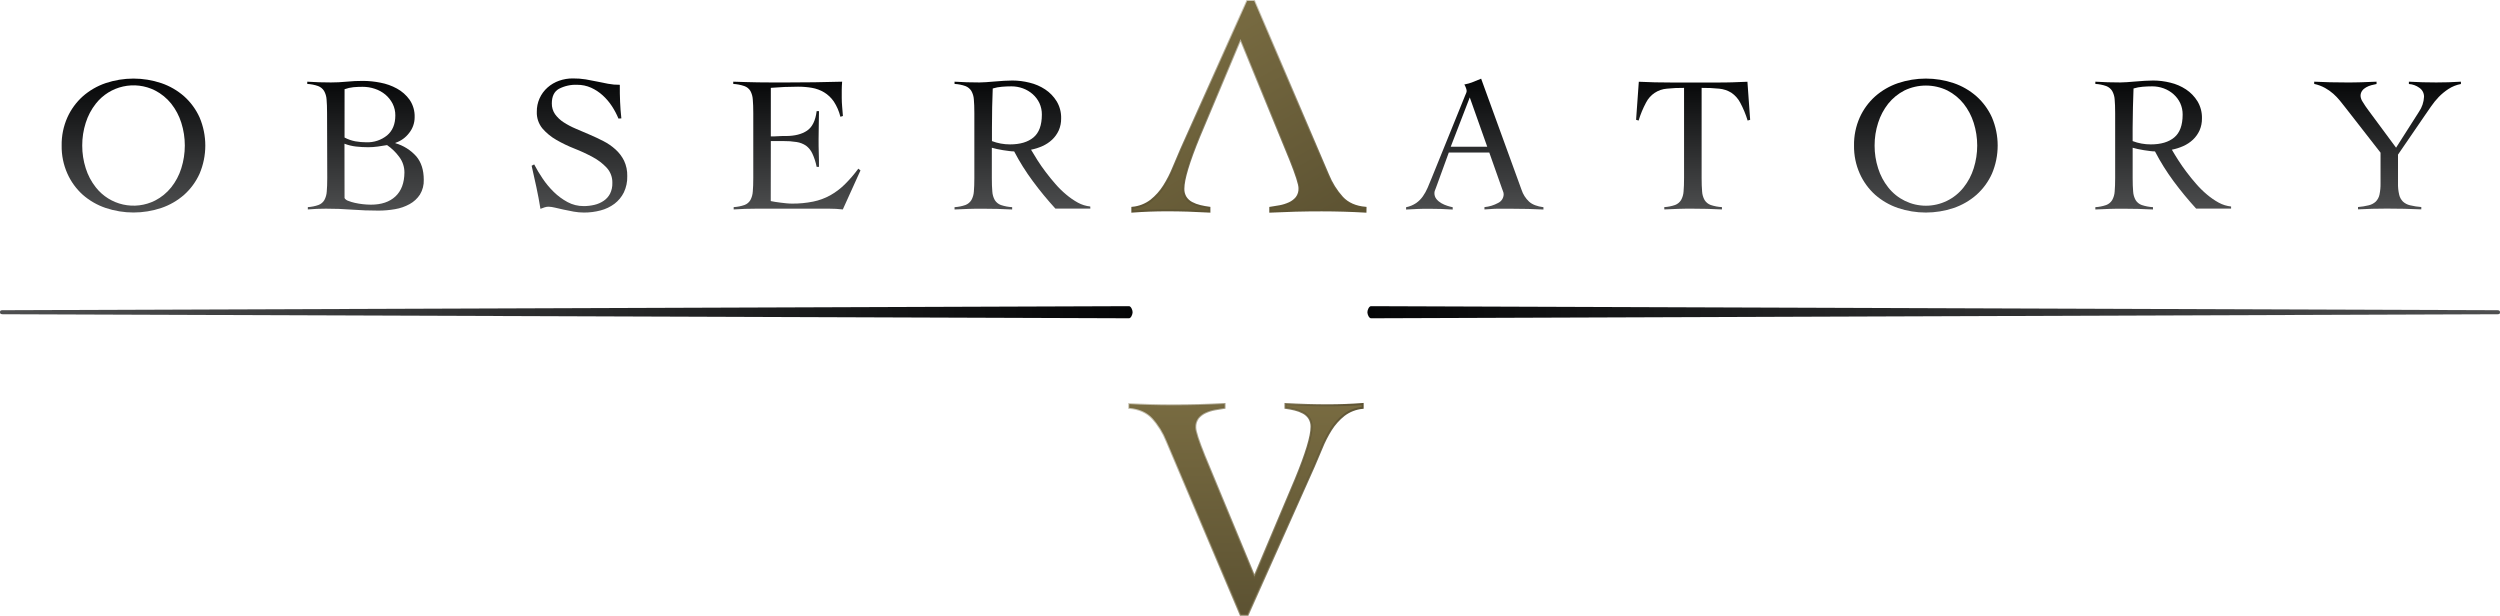
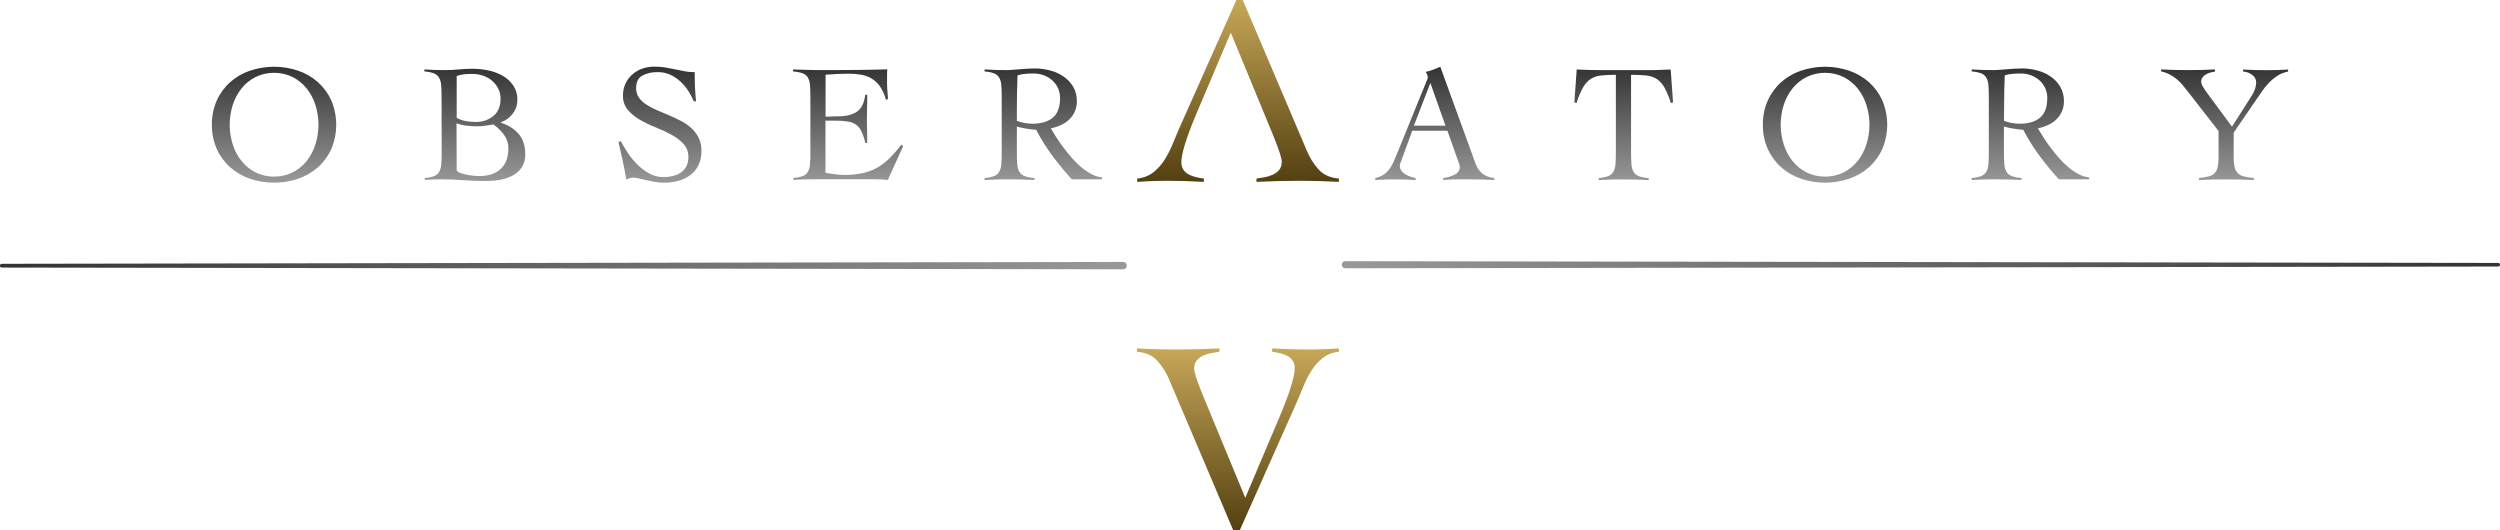
- <svg xmlns="http://www.w3.org/2000/svg" xmlns:xlink="http://www.w3.org/1999/xlink" viewBox="0 0 1238.29 305.05">
+ <svg xmlns="http://www.w3.org/2000/svg" xmlns:xlink="http://www.w3.org/1999/xlink" viewBox="244.5 414.5 1431 303.16">
+   <defs />
  <defs>
-     <style>.cls-1{fill:url(#linear-gradient);}.cls-2{fill:url(#linear-gradient-2);}.cls-3{fill:url(#linear-gradient-3);}.cls-4{fill:url(#linear-gradient-4);}.cls-5{fill:url(#linear-gradient-5);}.cls-6{fill:url(#linear-gradient-6);}.cls-7{fill:url(#linear-gradient-7);}.cls-8{fill:url(#linear-gradient-8);}.cls-9{fill:url(#linear-gradient-9);}.cls-10{fill:url(#linear-gradient-10);}.cls-11{fill:url(#linear-gradient-11);}.cls-12{fill:url(#linear-gradient-12);}.cls-13{fill:url(#linear-gradient-13);}.cls-14,.cls-16{fill:none;stroke-miterlimit:10;}.cls-14{stroke:url(#linear-gradient-14);}.cls-15{fill:url(#linear-gradient-15);}.cls-16{stroke:url(#linear-gradient-16);}</style>
-     <linearGradient id="linear-gradient" x1="677.29" y1="100.01" x2="1238.29" y2="100.01" gradientTransform="matrix(1, 0, 0, -1, 0, 254.66)" gradientUnits="userSpaceOnUse">
-       <stop offset="0" stop-color="#050607" />
-       <stop offset="1" stop-color="#4e4f50" />
+     <linearGradient id="FINAL" x1="960" x2="960" y1="519.07" y2="452.71" gradientUnits="userSpaceOnUse">
+       <stop offset="0" stop-color="#999" />
+       <stop offset="1" stop-color="#333" />
    </linearGradient>
-     <linearGradient id="linear-gradient-2" x1="66.12" y1="215.74" x2="66.12" y2="149.38" xlink:href="#linear-gradient" />
-     <linearGradient id="linear-gradient-3" x1="181.06" y1="215.74" x2="181.06" y2="149.38" xlink:href="#linear-gradient" />
-     <linearGradient id="linear-gradient-4" x1="287.03" y1="215.79" x2="287.03" y2="149.38" xlink:href="#linear-gradient" />
-     <linearGradient id="linear-gradient-5" x1="394.7" y1="215.74" x2="394.7" y2="149.38" xlink:href="#linear-gradient" />
-     <linearGradient id="linear-gradient-6" x1="506.43" y1="215.74" x2="506.43" y2="149.38" xlink:href="#linear-gradient" />
-     <linearGradient id="linear-gradient-7" x1="730.48" y1="215.7" x2="730.48" y2="149.34" xlink:href="#linear-gradient" />
-     <linearGradient id="linear-gradient-8" x1="838.63" y1="215.74" x2="838.63" y2="149.38" xlink:href="#linear-gradient" />
-     <linearGradient id="linear-gradient-9" x1="953.91" y1="215.74" x2="953.91" y2="149.38" xlink:href="#linear-gradient" />
-     <linearGradient id="linear-gradient-10" x1="1071.48" y1="215.74" x2="1071.48" y2="149.38" xlink:href="#linear-gradient" />
-     <linearGradient id="linear-gradient-11" x1="1182.6" y1="215.74" x2="1182.6" y2="149.38" xlink:href="#linear-gradient" />
-     <linearGradient id="linear-gradient-12" y1="100.01" x2="561" y2="100.01" gradientTransform="matrix(1, 0, 0, -1, 0, 254.66)" gradientUnits="userSpaceOnUse">
-       <stop offset="0" stop-color="#4e4f50" />
-       <stop offset="1" stop-color="#050607" />
+     <linearGradient id="New_Gradient_Swatch_6" x1="953.11" x2="953.11" y1="414.29" y2="518.61" gradientUnits="userSpaceOnUse">
+       <stop offset="0" stop-color="#c7a758" />
+       <stop offset="1" stop-color="#534011" />
    </linearGradient>
-     <linearGradient id="linear-gradient-13" x1="575.14" y1="229.56" x2="634.96" y2="125.95" gradientTransform="matrix(1, 0, 0, -1, 0, 254.66)" gradientUnits="userSpaceOnUse">
-       <stop offset="0" stop-color="#786b41" />
-       <stop offset="1" stop-color="#5c5232" />
+     <linearGradient id="New_Gradient_Swatch_6-2" x1="953.11" x2="953.11" y1="613.94" y2="718.34" xlink:href="#New_Gradient_Swatch_6" />
+     <linearGradient id="New_Gradient_Swatch_5" x1="1012.5" x2="1675.5" y1="566.03" y2="566.03" xlink:href="#FINAL" />
+     <linearGradient id="linear-gradient" x1="244.5" x2="889.5" y1="566.55" y2="566.55" gradientUnits="userSpaceOnUse">
+       <stop offset="0" stop-color="#333" />
+       <stop offset="1" stop-color="#999" />
    </linearGradient>
-     <linearGradient id="linear-gradient-14" x1="618.62" y1="254.16" x2="618.62" y2="149.84" gradientTransform="matrix(1, 0, 0, -1, 0, 254.66)" gradientUnits="userSpaceOnUse">
-       <stop offset="0" stop-color="#786b41" stop-opacity="0.4" />
-       <stop offset="1" stop-color="#5c5232" />
-     </linearGradient>
-     <linearGradient id="linear-gradient-15" x1="617.14" y1="54.51" x2="617.14" y2="-49.89" xlink:href="#linear-gradient-13" />
-     <linearGradient id="linear-gradient-16" x1="559.34" y1="2.33" x2="674.91" y2="2.33" xlink:href="#linear-gradient-14" />
+     <style>
+       .cls-1{fill:url(#FINAL)}
+     </style>
  </defs>
  <g id="Layer_2" data-name="Layer 2">
-     <g id="Layer_1-2" data-name="Layer 1">
-       <g id="Layer_2-2" data-name="Layer 2">
-         <path class="cls-1" d="M1236.49,155.65l-557.39,2c-1,0-1.81-1.89-1.81-3h0c0-1.1.81-3,1.81-3l557.19,2c1,0,2-.1,2,1h0C1238.33,155.76,1237.48,155.65,1236.49,155.65Z" />
-         <path class="cls-2" d="M30.54,72.1a32.86,32.86,0,0,1,2.84-13.95A31.36,31.36,0,0,1,41,47.72a33.52,33.52,0,0,1,11.3-6.54,43.34,43.34,0,0,1,27.61,0,33.52,33.52,0,0,1,11.3,6.54,31.36,31.36,0,0,1,7.64,10.43,35.63,35.63,0,0,1,0,27.89,31.26,31.26,0,0,1-7.64,10.44A33.52,33.52,0,0,1,79.93,103a43.34,43.34,0,0,1-27.61,0A33.52,33.52,0,0,1,41,96.48,31.26,31.26,0,0,1,33.38,86,32.78,32.78,0,0,1,30.54,72.1Zm10.19,0a36.58,36.58,0,0,0,1.73,11.23,29.31,29.31,0,0,0,5,9.47,23.75,23.75,0,0,0,29.35,6.54,24.59,24.59,0,0,0,8-6.54,29.12,29.12,0,0,0,5-9.47,37.39,37.39,0,0,0,0-22.5,29.46,29.46,0,0,0-5-9.48,24.83,24.83,0,0,0-8-6.54,23.75,23.75,0,0,0-29.35,6.54,29.66,29.66,0,0,0-5,9.48A36.83,36.83,0,0,0,40.73,72.1Z" />
-         <path class="cls-3" d="M162,56c0-2.7-.08-4.92-.24-6.69a9.78,9.78,0,0,0-1.25-4.28,5.9,5.9,0,0,0-2.93-2.4,19.45,19.45,0,0,0-5.39-1.06V40.46c2,.13,3.94.22,5.87.29s3.88.09,5.86.09c2.57,0,5.13-.13,7.7-.38a81.61,81.61,0,0,1,8.27-.39,45,45,0,0,1,8.51.87,27.66,27.66,0,0,1,8.22,2.93,18.75,18.75,0,0,1,6.25,5.53,14.42,14.42,0,0,1,2.51,8.66,12.4,12.4,0,0,1-2.75,7.83,14,14,0,0,1-6.78,4.86v.19a21.92,21.92,0,0,1,10.34,6.5q3.7,4.36,3.71,11.59A13.2,13.2,0,0,1,208,96.38a14.31,14.31,0,0,1-5.1,4.71,22.5,22.5,0,0,1-7.21,2.51,47.78,47.78,0,0,1-8.27.72q-6.63,0-13-.48c-4.27-.33-8.61-.48-13-.48q-2.22,0-4.47.09c-1.51.06-3,.16-4.48.29v-1.15a19.57,19.57,0,0,0,5.29-1.06,5.66,5.66,0,0,0,2.89-2.41,10.17,10.17,0,0,0,1.2-4.28q.24-2.64.24-6.68Zm8.66,12.12A18.74,18.74,0,0,0,176,70a31.44,31.44,0,0,0,5.48.48,15.46,15.46,0,0,0,10.24-3.41q4.08-3.42,4.09-9.86a12.58,12.58,0,0,0-1.35-5.87,14.57,14.57,0,0,0-3.56-4.47A15.9,15.9,0,0,0,185.72,44a18.68,18.68,0,0,0-6.11-1c-1.54,0-3,.06-4.52.19a18.63,18.63,0,0,0-4.42,1Zm0,30a3.29,3.29,0,0,0,1.78,1.35,20.58,20.58,0,0,0,3.27,1,35.89,35.89,0,0,0,4,.67,38.16,38.16,0,0,0,4,.24q7.78,0,12.16-4.09t4.45-11.86a12.76,12.76,0,0,0-2.6-7.75,24.89,24.89,0,0,0-6-5.81l-4.62.72a33.69,33.69,0,0,1-4.71.33,54.7,54.7,0,0,1-6-.33,23.5,23.5,0,0,1-5.77-1.4Z" />
-         <path class="cls-4" d="M306.33,58.73a36.36,36.36,0,0,0-3.22-6.11,27.65,27.65,0,0,0-4.57-5.38,22.2,22.2,0,0,0-5.77-3.8A16.69,16.69,0,0,0,285.84,42a17.92,17.92,0,0,0-9,2q-3.51,2-3.51,7.22a9.08,9.08,0,0,0,1.59,5.34,15.64,15.64,0,0,0,4.23,4,38.62,38.62,0,0,0,6,3.17L292,66.66c2.34,1,4.63,2.07,6.87,3.23a27.38,27.38,0,0,1,6,4.13,18.81,18.81,0,0,1,4.24,5.58,16.91,16.91,0,0,1,1.58,7.6A17.65,17.65,0,0,1,309,95.32a16,16,0,0,1-4.66,5.63,19.79,19.79,0,0,1-6.83,3.27,31.54,31.54,0,0,1-8.32,1.06,29.89,29.89,0,0,1-5-.45c-1.73-.3-3.4-.63-5-1l-4.38-1a15,15,0,0,0-3.12-.45,6.18,6.18,0,0,0-2,.34c-.65.22-1.32.47-2,.72q-.87-5.46-2-10.68T263.33,82.1l1.25-.67a70.75,70.75,0,0,0,4.19,7,41.9,41.9,0,0,0,5.53,6.65,30.47,30.47,0,0,0,6.78,5,16.54,16.54,0,0,0,8,2,22.66,22.66,0,0,0,5.38-.62,13.73,13.73,0,0,0,4.57-2,9.58,9.58,0,0,0,3.13-3.5,11.18,11.18,0,0,0,1.15-5.33,10.71,10.71,0,0,0-2.79-7.54,26.6,26.6,0,0,0-6.92-5.28,80.69,80.69,0,0,0-9-4.18,67,67,0,0,1-9-4.32,26.43,26.43,0,0,1-6.92-5.67,12.29,12.29,0,0,1-2.79-8.26,15.76,15.76,0,0,1,5.34-12.05A17.22,17.22,0,0,1,276.9,40a20.16,20.16,0,0,1,6.88-1.15,38,38,0,0,1,6.39.48c1.89.32,3.74.67,5.53,1.06s3.69.75,5.49,1.1A29.36,29.36,0,0,0,307,42c0,2.89,0,5.69.14,8.42s.3,5.46.63,8.22Z" />
-         <path class="cls-5" d="M381.77,99.6c.58.13,1.28.26,2.12.39s1.73.26,2.69.38,2,.24,3,.34,2,.14,2.88.14a50.55,50.55,0,0,0,10.34-1,29.45,29.45,0,0,0,8.37-3.07,34,34,0,0,0,7.16-5.35,66.43,66.43,0,0,0,6.82-7.89l1.06.87-8.75,19.33c-1.09-.13-2.21-.23-3.37-.29s-2.27-.09-3.36-.09H374.56q-2.79,0-5.58.09c-1.86.06-3.72.16-5.58.29v-1.15a19.82,19.82,0,0,0,5.39-1.06,5.63,5.63,0,0,0,2.88-2.41,10.17,10.17,0,0,0,1.2-4.28q.24-2.64.24-6.68V56c0-2.7-.08-4.92-.24-6.69a10.17,10.17,0,0,0-1.2-4.28,5.61,5.61,0,0,0-3-2.4,20.46,20.46,0,0,0-5.48-1.06V40.46l6.2.19q2.94.09,6.06.14c2.08,0,4.29.05,6.64.05H390q6.74,0,13.46-.09t13.66-.29c-.06.7-.11,1.41-.14,2.11s-.05,1.38-.05,2v3.85c0,1.41.06,2.84.19,4.28s.26,3,.39,4.76l-1.25.38A24.29,24.29,0,0,0,413,50.29a15.74,15.74,0,0,0-4.81-4.56,17.67,17.67,0,0,0-6-2.22,40.25,40.25,0,0,0-6.93-.57q-6.72,0-13.46.57V67.56c1.28,0,2.51,0,3.7-.1s2.42-.09,3.7-.09q6.64,0,10.54-2.65t4.76-9.66h1.15q0,3.45-.1,6.92c-.06,2.31-.09,4.58-.09,6.83s0,4.61.09,6.92.1,4.62.1,6.93h-1.15a28.8,28.8,0,0,0-2.12-6.59,10.14,10.14,0,0,0-3.12-3.9,11.3,11.3,0,0,0-4.67-1.82,38.9,38.9,0,0,0-6.64-.48h-6.15Z" />
-         <path class="cls-6" d="M540.07,103.33H522.76a167.56,167.56,0,0,1-11.2-13.61A110.64,110.64,0,0,1,502.33,75a20.05,20.05,0,0,1-2.45-.19l-3.08-.43c-1.08-.16-2.08-.35-3.07-.58s-1.82-.43-2.46-.62v15c0,2.67.08,4.89.24,6.68a9.78,9.78,0,0,0,1.25,4.28,6,6,0,0,0,3,2.41,21.19,21.19,0,0,0,5.58,1.06v1.15c-2.44-.13-4.87-.23-7.31-.29s-4.87-.09-7.31-.09-4.71,0-7,.09-4.61.16-6.92.29v-1.15a19.83,19.83,0,0,0,5.38-1.06,6,6,0,0,0,2.94-2.41,9.78,9.78,0,0,0,1.25-4.28q.24-2.64.24-6.68V56c0-2.7-.08-4.92-.24-6.69a9.78,9.78,0,0,0-1.25-4.28,6,6,0,0,0-2.94-2.4,19.38,19.38,0,0,0-5.38-1.06V40.46c2.05.13,4.1.22,6.15.29s4.1.09,6.16.09c.89,0,2-.05,3.36-.14s2.78-.21,4.28-.34,3-.24,4.57-.34,2.92-.14,4.14-.14a35.52,35.52,0,0,1,8.46,1.06,24.2,24.2,0,0,1,7.79,3.36,19,19,0,0,1,5.67,5.87,15.64,15.64,0,0,1,2.22,8.46,14.24,14.24,0,0,1-1.2,6,14.78,14.78,0,0,1-3.23,4.52,17.06,17.06,0,0,1-4.76,3.17,25.6,25.6,0,0,1-5.72,1.83q1.35,2.31,3.17,5.19c1.22,1.93,2.58,3.88,4.09,5.87s3.11,4,4.81,5.91a45.64,45.64,0,0,0,5.39,5.29,35.19,35.19,0,0,0,5.81,4,16.21,16.21,0,0,0,6.06,1.87ZM491.33,69.89a25.1,25.1,0,0,0,8.95,1.63q7.5,0,11.63-3.46t4.14-11.25a13.31,13.31,0,0,0-1.2-5.73,13.87,13.87,0,0,0-3.32-4.42,15.18,15.18,0,0,0-4.86-2.89,16.41,16.41,0,0,0-5.72-1c-1.6,0-3.17.07-4.71.2a21.1,21.1,0,0,0-4.52.86q-.2,4.62-.29,9.33t-.1,10.17Z" />
-         <path class="cls-7" d="M717.61,75.56,711.26,93c-.19.51-.37,1-.52,1.34a3.22,3.22,0,0,0-.25,1.26,4.59,4.59,0,0,0,1,3,8.72,8.72,0,0,0,2.46,2.06,15,15,0,0,0,3,1.3,21.14,21.14,0,0,0,2.6.68v1.15c-1.93-.13-3.85-.23-5.78-.29s-3.88-.09-5.86-.09-3.8,0-5.63.09-3.77.16-5.82.29v-1.15a13.75,13.75,0,0,0,5-2.07,13.56,13.56,0,0,0,3.31-3.32A23.68,23.68,0,0,0,707.13,93c.67-1.54,1.33-3.14,2-4.81l16.56-40.85.53-1.25a2.74,2.74,0,0,0,.24-1.06,4.79,4.79,0,0,0-.34-1.45,9.09,9.09,0,0,0-.81-1.73,21,21,0,0,0,4.32-1.25c1.22-.51,2.57-1.05,4-1.63l20,55a14,14,0,0,0,3.75,5.91c1.6,1.45,4,2.36,7.11,2.75v1.15c-2.56-.13-5.08-.23-7.54-.29s-5.05-.09-7.75-.09h-8c-1,0-2,.08-2.93.15l-3,.19v-1.15a17.6,17.6,0,0,0,6.78-2.07,4.8,4.8,0,0,0,2.74-4.28,3.72,3.72,0,0,0-.34-1.54,12.43,12.43,0,0,1-.53-1.44l-6.25-17.7ZM728,48.25l-9.43,24.43h18.08Z" />
-         <path class="cls-8" d="M824.33,102.59a19.83,19.83,0,0,0,5.38-1.06,6,6,0,0,0,2.94-2.41,9.78,9.78,0,0,0,1.25-4.28q.24-2.64.24-6.68V43.53a75.63,75.63,0,0,0-8.51.39,12.64,12.64,0,0,0-10.3,6.86,48.13,48.13,0,0,0-3.7,8.94l-1.25-.38,1.35-18.85c2.69.13,5.35.22,8,.29s5.29.09,8,.09h22.6c2.57,0,5.11,0,7.6-.09s5-.16,7.6-.29l1.35,18.85-1.25.38a48.17,48.17,0,0,0-3.71-8.94,13.6,13.6,0,0,0-4.37-4.86,13.92,13.92,0,0,0-6-2,79.1,79.1,0,0,0-8.71-.39V88.16c0,2.67.08,4.89.24,6.68a9.78,9.78,0,0,0,1.25,4.28,6,6,0,0,0,3,2.41,21.19,21.19,0,0,0,5.58,1.06v1.15c-2.44-.13-4.87-.23-7.31-.29s-4.87-.09-7.31-.09-4.71,0-7,.09-4.61.16-6.92.29Z" />
-         <path class="cls-9" d="M918.33,72.1a33,33,0,0,1,2.84-13.95,31.36,31.36,0,0,1,7.64-10.43,33.52,33.52,0,0,1,11.3-6.54,43.34,43.34,0,0,1,27.61,0A33.52,33.52,0,0,1,979,47.72a31.36,31.36,0,0,1,7.64,10.43,35.63,35.63,0,0,1,0,27.89A31.26,31.26,0,0,1,979,96.48a33.52,33.52,0,0,1-11.3,6.54,43.34,43.34,0,0,1-27.61,0,33.52,33.52,0,0,1-11.3-6.54A31.26,31.26,0,0,1,921.17,86,32.93,32.93,0,0,1,918.33,72.1Zm10.19,0a36.41,36.41,0,0,0,1.74,11.25,29.12,29.12,0,0,0,5,9.47,23.75,23.75,0,0,0,37.35,0,29.12,29.12,0,0,0,5-9.47,37.39,37.39,0,0,0,0-22.5,29.46,29.46,0,0,0-5-9.48,24.83,24.83,0,0,0-8-6.54,24.46,24.46,0,0,0-21.35,0,24.83,24.83,0,0,0-8,6.54,29.46,29.46,0,0,0-5,9.48A36.41,36.41,0,0,0,928.52,72.1Z" />
-         <path class="cls-10" d="M1105.1,103.33h-17.31a169.8,169.8,0,0,1-11.21-13.61A109.61,109.61,0,0,1,1067.4,75a18.25,18.25,0,0,1-2.45-.19l-3.08-.43c-1.08-.16-2.08-.35-3.08-.58s-1.81-.43-2.45-.62v15c0,2.67.08,4.89.24,6.68a9.78,9.78,0,0,0,1.25,4.28,5.85,5.85,0,0,0,3,2.41,21.26,21.26,0,0,0,5.58,1.06v1.15c-2.44-.13-4.87-.23-7.31-.29s-4.87-.09-7.31-.09-4.71,0-7,.09-4.62.16-6.93.29v-1.15a19.82,19.82,0,0,0,5.39-1.06,5.89,5.89,0,0,0,2.93-2.41,9.78,9.78,0,0,0,1.25-4.28q.24-2.64.24-6.68V56c0-2.7-.08-4.92-.24-6.69a9.78,9.78,0,0,0-1.25-4.28,5.9,5.9,0,0,0-2.93-2.4,19.45,19.45,0,0,0-5.39-1.06V40.46c2.06.13,4.11.22,6.16.29s4.1.09,6.16.09c.89,0,2-.05,3.36-.14s2.77-.21,4.28-.34,3-.24,4.57-.34,2.92-.14,4.14-.14a35.52,35.52,0,0,1,8.46,1.06,24.2,24.2,0,0,1,7.79,3.36,19,19,0,0,1,5.67,5.87,15.63,15.63,0,0,1,2.21,8.46,14.24,14.24,0,0,1-1.2,6,14.75,14.75,0,0,1-3.22,4.52,17.06,17.06,0,0,1-4.76,3.17,26.12,26.12,0,0,1-5.72,1.83c.89,1.54,1.94,3.27,3.17,5.19s2.58,3.88,4.09,5.87,3.11,4,4.81,5.91a46.33,46.33,0,0,0,5.38,5.29,34.86,34.86,0,0,0,5.82,4,16.21,16.21,0,0,0,6.06,1.87Zm-48.77-33.44a25.19,25.19,0,0,0,9,1.63q7.5,0,11.63-3.46t4.14-11.25a13.31,13.31,0,0,0-1.2-5.73,13.87,13.87,0,0,0-3.32-4.42,15.18,15.18,0,0,0-4.86-2.89,16.41,16.41,0,0,0-5.72-1c-1.61,0-3.18.07-4.71.2a21.1,21.1,0,0,0-4.52.86q-.19,4.62-.29,9.33t-.15,10.17Z" />
-         <path class="cls-11" d="M1146.26,40.46c2.7.13,5.32.22,7.89.29s5.19.09,7.89.09c2.5,0,5,0,7.55-.09s5-.16,7.55-.29v1.15a24.74,24.74,0,0,0-2.55.58,11.1,11.1,0,0,0-2.6,1.06,6,6,0,0,0-2,1.73,4.29,4.29,0,0,0-.77,2.59,6,6,0,0,0,1,2.79,49.05,49.05,0,0,0,2.93,4.33l13.66,18.47,11.35-17.8a14.34,14.34,0,0,0,2.5-7.4,5.25,5.25,0,0,0-2.31-4.47,9.84,9.84,0,0,0-5.19-1.88V40.46c2.24.13,4.5.22,6.78.29s4.53.09,6.78.09q3.08,0,6.11-.09c2-.07,4-.16,6.1-.29v1.15a16.94,16.94,0,0,0-6.15,2.45,28.66,28.66,0,0,0-4.86,4,37.44,37.44,0,0,0-3.85,4.76c-1.12,1.67-2.16,3.17-3.12,4.52l-13.18,19.24V90.72a22.46,22.46,0,0,0,.58,5.72,7.13,7.13,0,0,0,1.87,3.41,7.71,7.71,0,0,0,3.51,1.83,35,35,0,0,0,5.58.87v1.15c-2.88-.13-5.74-.23-8.56-.29s-5.67-.09-8.56-.09q-3.56,0-7.11.09t-7.12.29v-1.15a34.36,34.36,0,0,0,5.34-.87,7.69,7.69,0,0,0,3.46-1.83,7,7,0,0,0,1.83-3.41,25,25,0,0,0,.53-5.72V75.62l-17.37-22.29q-1.35-1.72-2.79-3.51a29.21,29.21,0,0,0-3.22-3.36,23.26,23.26,0,0,0-4.09-2.89,19.56,19.56,0,0,0-5.39-2Z" />
-         <path class="cls-12" d="M1.8,153.65l557.4-2c1,0,1.8,1.9,1.8,3h0c0,1.11-.81,3-1.8,3L2,155.65c-1,0-2,.11-2-1H0C0,153.55.81,153.65,1.8,153.65Z" />
-         <path class="cls-13" d="M676.33,104.82c-3.66-.21-7.28-.37-10.84-.47s-7.17-.16-10.84-.16q-6.6,0-12.88.16t-12.57.47v-1.89q2.2-.32,4.71-.78a20.11,20.11,0,0,0,4.72-1.5,10,10,0,0,0,3.61-2.75,7.23,7.23,0,0,0,1.41-4.71q0-2.82-4.55-14.14L614.44,19.33,594,67.56q-7.86,19-7.86,25.92a7.75,7.75,0,0,0,1.1,4.25,8,8,0,0,0,3,2.75,17.13,17.13,0,0,0,4.16,1.57c1.52.36,3.06.65,4.63.86v1.89q-5.34-.31-10.6-.47T578,104.17q-4.39,0-8.64.16c-2.83.11-5.66.26-8.48.47v-1.87a17.92,17.92,0,0,0,9.27-3.61,28.67,28.67,0,0,0,6.44-7.23A57.34,57.34,0,0,0,581.22,83q2-4.87,3.85-9.11L617.75.5h3.46l36.6,86.09a38.11,38.11,0,0,0,7,11.24q4.17,4.47,11.55,5.1Z" />
-         <path class="cls-14" d="M676.33,104.82c-3.66-.21-7.28-.37-10.84-.47s-7.17-.16-10.84-.16q-6.6,0-12.88.16t-12.57.47v-1.89q2.2-.32,4.71-.78a20.11,20.11,0,0,0,4.72-1.5,10,10,0,0,0,3.61-2.75,7.23,7.23,0,0,0,1.41-4.71q0-2.82-4.55-14.14L614.44,19.33,594,67.56q-7.86,19-7.86,25.92a7.75,7.75,0,0,0,1.1,4.25,8,8,0,0,0,3,2.75,17.13,17.13,0,0,0,4.16,1.57c1.52.36,3.06.65,4.63.86v1.89q-5.34-.31-10.6-.47T578,104.17q-4.39,0-8.64.16c-2.83.11-5.66.26-8.48.47v-1.87a17.92,17.92,0,0,0,9.27-3.61,28.67,28.67,0,0,0,6.44-7.23A57.34,57.34,0,0,0,581.22,83q2-4.87,3.85-9.11L617.75.5h3.46l36.6,86.09a38.11,38.11,0,0,0,7,11.24q4.17,4.47,11.55,5.1Z" />
-         <path class="cls-15" d="M559.33,200.15c3.67.21,7.28.36,10.85.47s7.18.16,10.85.16q6.6,0,12.89-.16t12.58-.47V202c-1.47.21-3,.47-4.72.79a19.87,19.87,0,0,0-4.71,1.49,10.08,10.08,0,0,0-3.62,2.75,7.27,7.27,0,0,0-1.42,4.72q0,2.83,4.57,14.15l24.73,59.75,20.44-48.27q7.86-19,7.86-25.94a7.75,7.75,0,0,0-1.1-4.25,7.93,7.93,0,0,0-3-2.75,17.13,17.13,0,0,0-4.16-1.57,45.67,45.67,0,0,0-4.64-.87v-1.88c3.56.21,7.1.36,10.61.47s7,.16,10.46.16c2.93,0,5.82-.06,8.65-.16s5.66-.26,8.49-.47V202a18,18,0,0,0-9.28,3.62,28.9,28.9,0,0,0-6.45,7.23,57.87,57.87,0,0,0-4.63,9.12q-2,4.88-3.86,9.12L618,304.55h-3.49l-36.64-86.17a37.7,37.7,0,0,0-7-11.24q-4.17-4.48-11.56-5.11Z" />
-         <path class="cls-16" d="M559.33,200.15c3.67.21,7.28.36,10.85.47s7.18.16,10.85.16q6.6,0,12.89-.16t12.58-.47V202c-1.47.21-3,.47-4.72.79a19.87,19.87,0,0,0-4.71,1.49,10.08,10.08,0,0,0-3.62,2.75,7.27,7.27,0,0,0-1.42,4.72q0,2.83,4.57,14.15l24.73,59.75,20.44-48.27q7.86-19,7.86-25.94a7.75,7.75,0,0,0-1.1-4.25,7.93,7.93,0,0,0-3-2.75,17.13,17.13,0,0,0-4.16-1.57,45.67,45.67,0,0,0-4.64-.87v-1.88c3.56.21,7.1.36,10.61.47s7,.16,10.46.16c2.93,0,5.82-.06,8.65-.16s5.66-.26,8.49-.47V202a18,18,0,0,0-9.28,3.62,28.9,28.9,0,0,0-6.45,7.23,57.87,57.87,0,0,0-4.63,9.12q-2,4.88-3.86,9.12L618,304.55h-3.49l-36.64-86.17a37.7,37.7,0,0,0-7-11.24q-4.17-4.48-11.56-5.11Z" />
-       </g>
-     </g>
+     <path d="M365.78 485.89a33 33 0 012.84-13.95 31.25 31.25 0 017.65-10.43 33.24 33.24 0 0111.3-6.54 43.26 43.26 0 0127.6 0 33.33 33.33 0 0111.3 6.54 31.39 31.39 0 017.65 10.43 35.8 35.8 0 010 27.9 31.39 31.39 0 01-7.65 10.43 33.33 33.33 0 01-11.3 6.54 43.26 43.26 0 01-27.6 0 33.24 33.24 0 01-11.3-6.54 31.25 31.25 0 01-7.65-10.43 33 33 0 01-2.84-13.95zm10.2 0a36.65 36.65 0 001.73 11.25 29.41 29.41 0 005 9.48 24.85 24.85 0 008 6.54 24.48 24.48 0 0021.35 0 24.88 24.88 0 008-6.54 29.61 29.61 0 005-9.48 37.44 37.44 0 000-22.5 29.61 29.61 0 00-5-9.48 24.73 24.73 0 00-8-6.53 24.39 24.39 0 00-21.35 0 24.69 24.69 0 00-8 6.53 29.41 29.41 0 00-5 9.48 36.65 36.65 0 00-1.71 11.25zM497.25 469.83q0-4-.24-6.69a9.66 9.66 0 00-1.25-4.27 5.9 5.9 0 00-2.93-2.41 19.39 19.39 0 00-5.39-1.06v-1.15c2 .13 3.95.22 5.87.29s3.88.09 5.87.09a76.14 76.14 0 007.69-.38 82.26 82.26 0 018.27-.39 44.53 44.53 0 018.51.87 28.16 28.16 0 018.23 2.93 18.86 18.86 0 016.25 5.53 14.4 14.4 0 012.5 8.66 12.42 12.42 0 01-2.74 7.84 14.1 14.1 0 01-6.78 4.85v.2a21.83 21.83 0 0110.34 6.49q3.69 4.38 3.7 11.59a13.13 13.13 0 01-1.92 7.35 14.55 14.55 0 01-5.1 4.72 23 23 0 01-7.21 2.5 47.22 47.22 0 01-8.28.72q-6.63 0-13-.48t-13-.48q-2.22 0-4.47.09c-1.51.07-3 .16-4.47.29v-1.15a19.2 19.2 0 005.29-1.06 5.63 5.63 0 002.88-2.4 10.29 10.29 0 001.2-4.28q.24-2.65.24-6.69zm8.66 12.17a18.37 18.37 0 005.29 1.82 30.19 30.19 0 005.48.48 15.4 15.4 0 0010.24-3.41q4.1-3.4 4.09-9.86a12.61 12.61 0 00-1.34-5.86 14.67 14.67 0 00-3.56-4.48 15.81 15.81 0 00-5.15-2.88 18.73 18.73 0 00-6.11-1c-1.53 0-3 .06-4.52.19a18.43 18.43 0 00-4.42 1zm0 30a3.25 3.25 0 001.78 1.35 21.59 21.59 0 003.27 1 35.28 35.28 0 004 .67 35.92 35.92 0 004 .24q7.78 0 12.17-4.08t4.37-11.88a12.72 12.72 0 00-2.59-7.74 25.11 25.11 0 00-6-5.82c-1.54.26-3.08.5-4.61.72a33.3 33.3 0 01-4.72.34 54.26 54.26 0 01-6-.34 23.28 23.28 0 01-5.77-1.4zM641.61 472.52a35.86 35.86 0 00-3.22-6.1 27.34 27.34 0 00-4.57-5.39 22.11 22.11 0 00-5.77-3.8 16.52 16.52 0 00-6.92-1.44 17.81 17.81 0 00-9 2c-2.35 1.34-3.52 3.75-3.52 7.21a9.06 9.06 0 001.59 5.34 15.31 15.31 0 004.23 4 39.75 39.75 0 006 3.17l6.88 2.94q3.51 1.49 6.88 3.22a27.94 27.94 0 016 4.13 19.17 19.17 0 014.23 5.58A16.82 16.82 0 01646 501a17.86 17.86 0 01-1.73 8.13 16 16 0 01-4.67 5.62 19.59 19.59 0 01-6.83 3.27 31.4 31.4 0 01-8.32 1.06 29.29 29.29 0 01-5-.45c-1.73-.3-3.4-.63-5-1l-4.37-1a15.55 15.55 0 00-3.13-.44 6.16 6.16 0 00-2 .33l-2 .72q-.87-5.46-2-10.68t-2.4-10.67l1.25-.67a71.44 71.44 0 004.18 7 43.29 43.29 0 005.53 6.65 30.28 30.28 0 006.78 5 16.58 16.58 0 008 2 22.79 22.79 0 005.39-.63 13.59 13.59 0 004.57-2 9.67 9.67 0 003.12-3.5 11.2 11.2 0 001.16-5.33 10.7 10.7 0 00-2.79-7.54 26.53 26.53 0 00-6.93-5.28 81.55 81.55 0 00-9-4.18 66.29 66.29 0 01-9-4.32 26.57 26.57 0 01-6.93-5.66 12.27 12.27 0 01-2.79-8.26 15.81 15.81 0 015.34-12.05 17.42 17.42 0 015.68-3.32 20.14 20.14 0 016.87-1.15 38.63 38.63 0 016.4.48q2.83.48 5.53 1.06c1.86.38 3.68.75 5.48 1.1a29.32 29.32 0 005.77.53c0 2.89 0 5.69.14 8.42s.31 5.47.63 8.22zM717 513.4c.58.13 1.29.25 2.12.38l2.69.39c1 .12 2 .24 3 .33s2 .15 2.89.15a49.8 49.8 0 0010.34-1 29.76 29.76 0 008.37-3.07 34.3 34.3 0 007.16-5.39 68.31 68.31 0 006.83-7.88l1.06.86-8.76 19.33c-1.09-.13-2.21-.22-3.36-.29s-2.28-.09-3.37-.09H709.8q-2.79 0-5.58.09c-1.86.07-3.72.16-5.58.29v-1.15a19.39 19.39 0 005.39-1.06 5.7 5.7 0 002.89-2.4 10.29 10.29 0 001.2-4.28q.24-2.65.24-6.69v-32.09q0-4-.24-6.69a10.24 10.24 0 00-1.2-4.27 5.68 5.68 0 00-3-2.41 20.63 20.63 0 00-5.48-1.06v-1.15l6.2.19c2 .07 4 .11 6.06.15s4.3 0 6.64 0h7.93q6.74 0 13.47-.09t13.66-.29c-.07.71-.12 1.41-.15 2.11s0 1.38 0 2v3.85c0 1.41.07 2.84.2 4.28s.25 3 .38 4.76l-1.25.39a23.71 23.71 0 00-3.32-7.55 15.76 15.76 0 00-4.81-4.57 17.43 17.43 0 00-6-2.21 39.31 39.31 0 00-6.92-.58q-6.74 0-13.47.58v24c1.29 0 2.52 0 3.71-.1s2.42-.09 3.7-.09q6.63 0 10.53-2.65t4.76-9.66h1.15c0 2.31 0 4.61-.09 6.92s-.1 4.59-.1 6.83 0 4.62.1 6.92.09 4.62.09 6.93h-1.15a28.86 28.86 0 00-2.12-6.59 10.06 10.06 0 00-3.12-3.89 11.11 11.11 0 00-4.67-1.83 39.68 39.68 0 00-6.63-.48H717zM875.32 517.15H858a169.79 169.79 0 01-11.21-13.61 110.41 110.41 0 01-9.18-14.76 20 20 0 01-2.46-.2c-1-.12-2-.27-3.07-.43s-2.09-.35-3.08-.58-1.81-.43-2.45-.62v15q0 4 .24 6.69a9.71 9.71 0 001.25 4.28 5.84 5.84 0 003 2.4 20.91 20.91 0 005.58 1.06v1.15c-2.44-.13-4.88-.22-7.31-.29s-4.88-.09-7.31-.09-4.72 0-7 .09-4.62.16-6.93.29v-1.15a19.47 19.47 0 005.39-1.06 5.88 5.88 0 002.93-2.4 9.84 9.84 0 001.25-4.28q.24-2.65.24-6.69v-32.12q0-4-.24-6.69a9.8 9.8 0 00-1.25-4.27 5.9 5.9 0 00-2.93-2.41 19.47 19.47 0 00-5.39-1.06v-1.15c2 .13 4.1.22 6.16.29s4.1.09 6.15.09c.9 0 2 0 3.37-.14s2.77-.21 4.28-.34 3-.24 4.57-.33 2.91-.15 4.13-.15a35.26 35.26 0 018.46 1.06 24.29 24.29 0 017.81 3.37 19 19 0 015.68 5.86 15.79 15.79 0 012.21 8.47 14.06 14.06 0 01-1.2 6 14.78 14.78 0 01-3.22 4.52 17.28 17.28 0 01-4.76 3.17 24.86 24.86 0 01-5.73 1.83q1.35 2.31 3.18 5.19c1.22 1.93 2.58 3.88 4.09 5.87s3.1 4 4.8 5.91a46.28 46.28 0 005.39 5.29 34 34 0 005.82 3.95 15.94 15.94 0 006.06 1.87zm-48.76-33.47a25 25 0 008.94 1.63q7.5 0 11.64-3.46t4.13-11.25a13.25 13.25 0 00-1.2-5.72 13.62 13.62 0 00-3.32-4.43 15.11 15.11 0 00-4.85-2.88 16.31 16.31 0 00-5.73-1 56 56 0 00-4.71.19 22.41 22.41 0 00-4.52.86c-.13 3.08-.22 6.19-.29 9.33s-.09 6.54-.09 10.2zM1052.86 489.35l-6.35 17.41c-.19.51-.37 1-.53 1.35a3.2 3.2 0 00-.24 1.25 4.61 4.61 0 001 3 8.62 8.62 0 002.45 2.07 15.61 15.61 0 003 1.29 21.2 21.2 0 002.6.68v1.15c-1.92-.13-3.85-.22-5.77-.29s-3.88-.09-5.87-.09-3.8 0-5.62.09-3.77.16-5.82.29v-1.15a13.76 13.76 0 005-2.07A13.6 13.6 0 001040 511a24.58 24.58 0 002.36-4.23q1-2.31 2-4.81l16.64-40.87.52-1.25a2.84 2.84 0 00.25-1.06 5 5 0 00-.34-1.44 9.32 9.32 0 00-.82-1.74 20.71 20.71 0 004.33-1.25c1.22-.51 2.56-1 4-1.63l20 55a14.37 14.37 0 003.75 5.92 12.84 12.84 0 007.12 2.74v1.15c-2.57-.13-5.08-.22-7.55-.29s-5-.09-7.74-.09H1080c-1.29 0-2.44 0-3.46.05s-2 .08-2.94.14l-3 .19v-1.15a17.47 17.47 0 006.78-2.07 4.79 4.79 0 002.74-4.28 3.92 3.92 0 00-.33-1.54 10.73 10.73 0 01-.53-1.44l-6.25-17.7zm10.38-27.35l-9.42 24.43h18.08zM1159.61 516.38a19.47 19.47 0 005.39-1.06 5.88 5.88 0 002.93-2.4 9.84 9.84 0 001.25-4.28q.24-2.65.24-6.69v-44.62a80 80 0 00-8.51.38 13.84 13.84 0 00-5.91 2 13.58 13.58 0 00-4.38 4.86 47.6 47.6 0 00-3.7 8.94l-1.25-.38 1.34-18.85c2.7.13 5.36.22 8 .29s5.29.09 8 .09h22.6c2.56 0 5.1 0 7.6-.09s5-.16 7.59-.29l1.35 18.85-1.25.38a48.28 48.28 0 00-3.7-8.94 13.58 13.58 0 00-4.38-4.86 14 14 0 00-6-2 83.93 83.93 0 00-8.7-.38V502q0 4 .24 6.69a9.71 9.71 0 001.25 4.28 5.84 5.84 0 003 2.4 20.91 20.91 0 005.58 1.06v1.15c-2.44-.13-4.88-.22-7.31-.29s-4.88-.09-7.31-.09-4.72 0-7 .09-4.62.16-6.93.29zM1253.57 485.89a33 33 0 012.84-13.95 31.25 31.25 0 017.65-10.43 33.24 33.24 0 0111.3-6.54 43.26 43.26 0 0127.6 0 33.33 33.33 0 0111.3 6.54 31.39 31.39 0 017.65 10.43 35.8 35.8 0 010 27.9 31.39 31.39 0 01-7.65 10.43 33.33 33.33 0 01-11.3 6.54 43.26 43.26 0 01-27.6 0 33.24 33.24 0 01-11.3-6.54 31.25 31.25 0 01-7.65-10.43 33 33 0 01-2.84-13.95zm10.2 0a36.65 36.65 0 001.73 11.25 29.41 29.41 0 005 9.48 24.85 24.85 0 008 6.54 24.48 24.48 0 0021.35 0 24.88 24.88 0 008-6.54 29.61 29.61 0 005-9.48 37.44 37.44 0 000-22.5 29.61 29.61 0 00-5-9.48 24.73 24.73 0 00-8-6.53 24.39 24.39 0 00-21.35 0 24.69 24.69 0 00-8 6.53 29.41 29.41 0 00-5 9.48 36.65 36.65 0 00-1.73 11.25zM1440.35 517.15H1423a171.81 171.81 0 01-11.2-13.61 111.5 111.5 0 01-9.19-14.76 19.85 19.85 0 01-2.45-.2c-1-.12-2-.27-3.07-.43s-2.09-.35-3.08-.58-1.82-.43-2.46-.62v15q0 4 .25 6.69a9.58 9.58 0 001.25 4.28 5.85 5.85 0 003 2.4 21.07 21.07 0 005.58 1.06v1.15c-2.43-.13-4.87-.22-7.31-.29s-4.87-.09-7.31-.09-4.71 0-7 .09-4.61.16-6.92.29v-1.15a19.31 19.31 0 005.38-1.06 5.9 5.9 0 002.94-2.4 9.84 9.84 0 001.25-4.28q.24-2.65.24-6.69v-32.12q0-4-.24-6.69a9.8 9.8 0 00-1.25-4.27 5.92 5.92 0 00-2.94-2.41 19.31 19.31 0 00-5.38-1.06v-1.15c2.05.13 4.1.22 6.15.29s4.11.09 6.16.09c.9 0 2 0 3.37-.14s2.77-.21 4.28-.34 3-.24 4.56-.33 2.92-.15 4.14-.15a35.26 35.26 0 018.46 1.06 24.38 24.38 0 017.79 3.37 19 19 0 015.68 5.86 15.79 15.79 0 012.21 8.47 14.06 14.06 0 01-1.2 6 14.78 14.78 0 01-3.22 4.52 17.19 17.19 0 01-4.77 3.17 24.63 24.63 0 01-5.72 1.83q1.35 2.31 3.18 5.19c1.21 1.93 2.58 3.88 4.08 5.87s3.11 4 4.81 5.91a46.28 46.28 0 005.39 5.29 34 34 0 005.82 3.95 15.84 15.84 0 006.06 1.87zm-48.77-33.47a25.14 25.14 0 009 1.63q7.5 0 11.64-3.46t4.13-11.25a13.25 13.25 0 00-1.2-5.72 13.62 13.62 0 00-3.32-4.43 15.05 15.05 0 00-4.86-2.88 16.21 16.21 0 00-5.72-1 56 56 0 00-4.71.19 22.28 22.28 0 00-4.52.86q-.2 4.62-.29 9.33c-.06 3.15-.1 6.54-.1 10.2zM1481.51 454.25c2.69.13 5.32.22 7.88.29s5.2.09 7.89.09q3.75 0 7.55-.09c2.53-.07 5.05-.16 7.55-.29v1.15a24.92 24.92 0 00-2.55.58 11.64 11.64 0 00-2.59 1.06 6 6 0 00-2 1.73 4.31 4.31 0 00-.77 2.6 6.05 6.05 0 001 2.78 48.86 48.86 0 002.94 4.33l13.68 18.52 11.35-17.79a14.33 14.33 0 002.5-7.41 5.26 5.26 0 00-2.31-4.47 9.72 9.72 0 00-5.19-1.88v-1.15c2.25.13 4.51.22 6.78.29s4.54.09 6.78.09q3.07 0 6.11-.09c2-.07 4.05-.16 6.11-.29v1.15a16.89 16.89 0 00-6.16 2.46 28.3 28.3 0 00-4.85 4 35.12 35.12 0 00-3.85 4.77c-1.12 1.66-2.17 3.17-3.13 4.52l-13.17 19.23v14.14a23.19 23.19 0 00.57 5.72 7.18 7.18 0 001.88 3.41 7.62 7.62 0 003.51 1.83 33.19 33.19 0 005.58.87v1.15c-2.89-.13-5.74-.22-8.56-.29s-5.68-.09-8.56-.09q-3.57 0-7.12.09c-2.37.07-4.74.16-7.12.29v-1.15a31.62 31.62 0 005.34-.87 7.64 7.64 0 003.46-1.83 6.81 6.81 0 001.83-3.41 25.07 25.07 0 00.53-5.72v-15.1l-17.4-22.33c-.9-1.16-1.82-2.33-2.79-3.51a28.32 28.32 0 00-3.22-3.37 23.46 23.46 0 00-4.09-2.89 19.47 19.47 0 00-5.38-2z" class="cls-1" />
+     <path fill="url(#New_Gradient_Swatch_6)" d="M1010.85 518.61q-5.51-.32-10.84-.47c-3.56-.11-7.18-.16-10.84-.16q-6.6 0-12.89.16t-12.57.47v-1.89c1.47-.21 3-.47 4.72-.78a20.23 20.23 0 004.71-1.49 10.11 10.11 0 003.61-2.75 7.22 7.22 0 001.42-4.72q0-2.82-4.56-14.14L949 433.14l-20.43 48.23q-7.86 19-7.85 25.93a7.8 7.8 0 001.09 4.24 8 8 0 003 2.75 17.48 17.48 0 004.16 1.57 44.63 44.63 0 004.64.86v1.89q-5.34-.32-10.61-.47c-3.5-.11-7-.16-10.44-.16q-4.41 0-8.65.16t-8.48.47v-1.89a17.84 17.84 0 009.27-3.61 28.51 28.51 0 006.44-7.23 57.28 57.28 0 004.64-9.11q2-4.87 3.85-9.11l32.67-73.37h3.46l36.61 86.09a37.68 37.68 0 007 11.24q4.17 4.47 11.55 5.1z" />
+     <path fill="url(#New_Gradient_Swatch_6-2)" d="M895.32 613.94q5.5.31 10.85.47c3.57.1 7.18.16 10.85.16 4.41 0 8.7-.06 12.9-.16s8.38-.26 12.57-.47v1.89c-1.46.21-3 .47-4.71.78a19.7 19.7 0 00-4.72 1.49 10.15 10.15 0 00-3.62 2.76 7.23 7.23 0 00-1.41 4.71q0 2.83 4.56 14.15l24.69 59.75 20.44-48.27q7.86-19 7.86-25.94a7.81 7.81 0 00-1.1-4.25 8 8 0 00-3-2.75 17.4 17.4 0 00-4.17-1.57 44.15 44.15 0 00-4.64-.86v-1.89c3.57.21 7.1.37 10.62.47s7 .16 10.45.16c2.94 0 5.82-.06 8.65-.16s5.66-.26 8.49-.47v1.89a17.91 17.91 0 00-9.28 3.61 28.51 28.51 0 00-6.44 7.23 57 57 0 00-4.64 9.12q-2 4.88-3.85 9.12L954 718.34h-3.46l-36.63-86.16a37.76 37.76 0 00-7-11.25q-4.17-4.47-11.56-5.1z" />
+     <path fill="url(#New_Gradient_Swatch_5)" d="M1673.37 567.06l-658.74 1a2.09 2.09 0 01-2.13-2.06 2.09 2.09 0 012.13-2l658.74 1c1.18 0 2.13-.11 2.13 1 0 1.17-.95 1.06-2.13 1.06z" />
+     <path fill="url(#linear-gradient)" d="M246.57 565.5l640.86-1.06a2.1 2.1 0 012.07 2.11 2.09 2.09 0 01-2.07 2.1l-640.86-1c-1.14 0-2.07.11-2.07-1.05 0-1.21.93-1.1 2.07-1.1z" />
  </g>
</svg>
